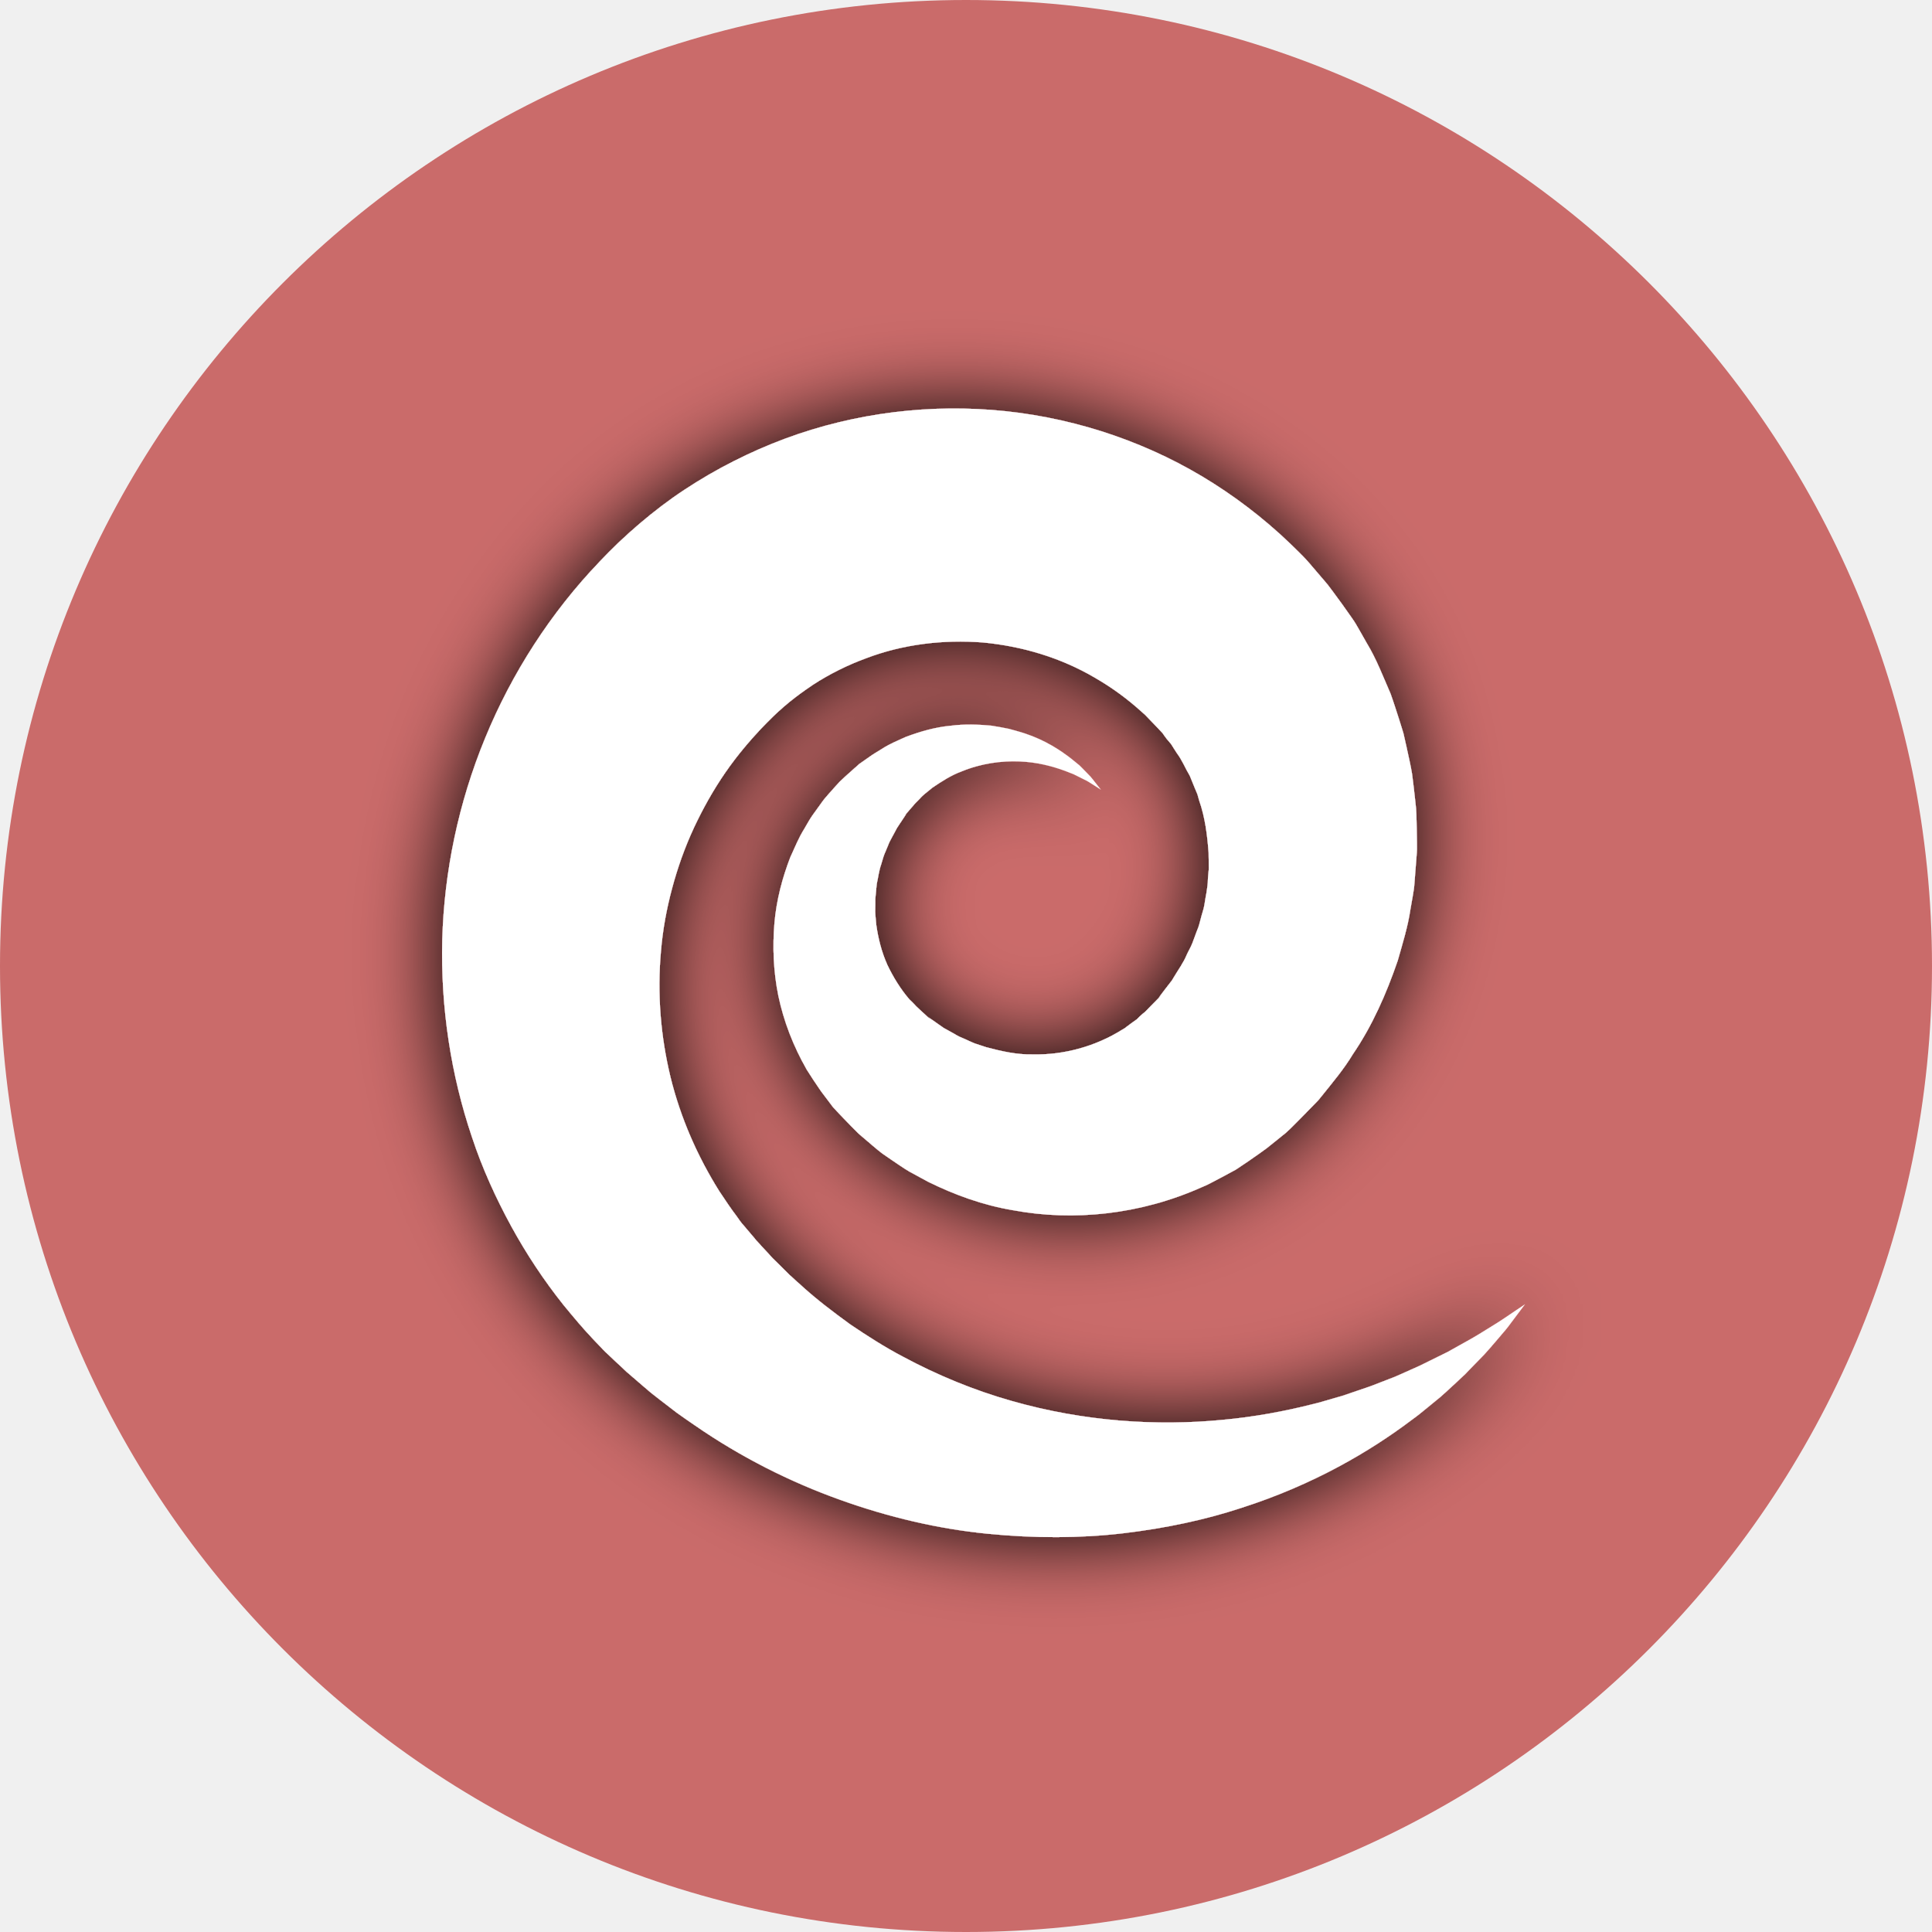
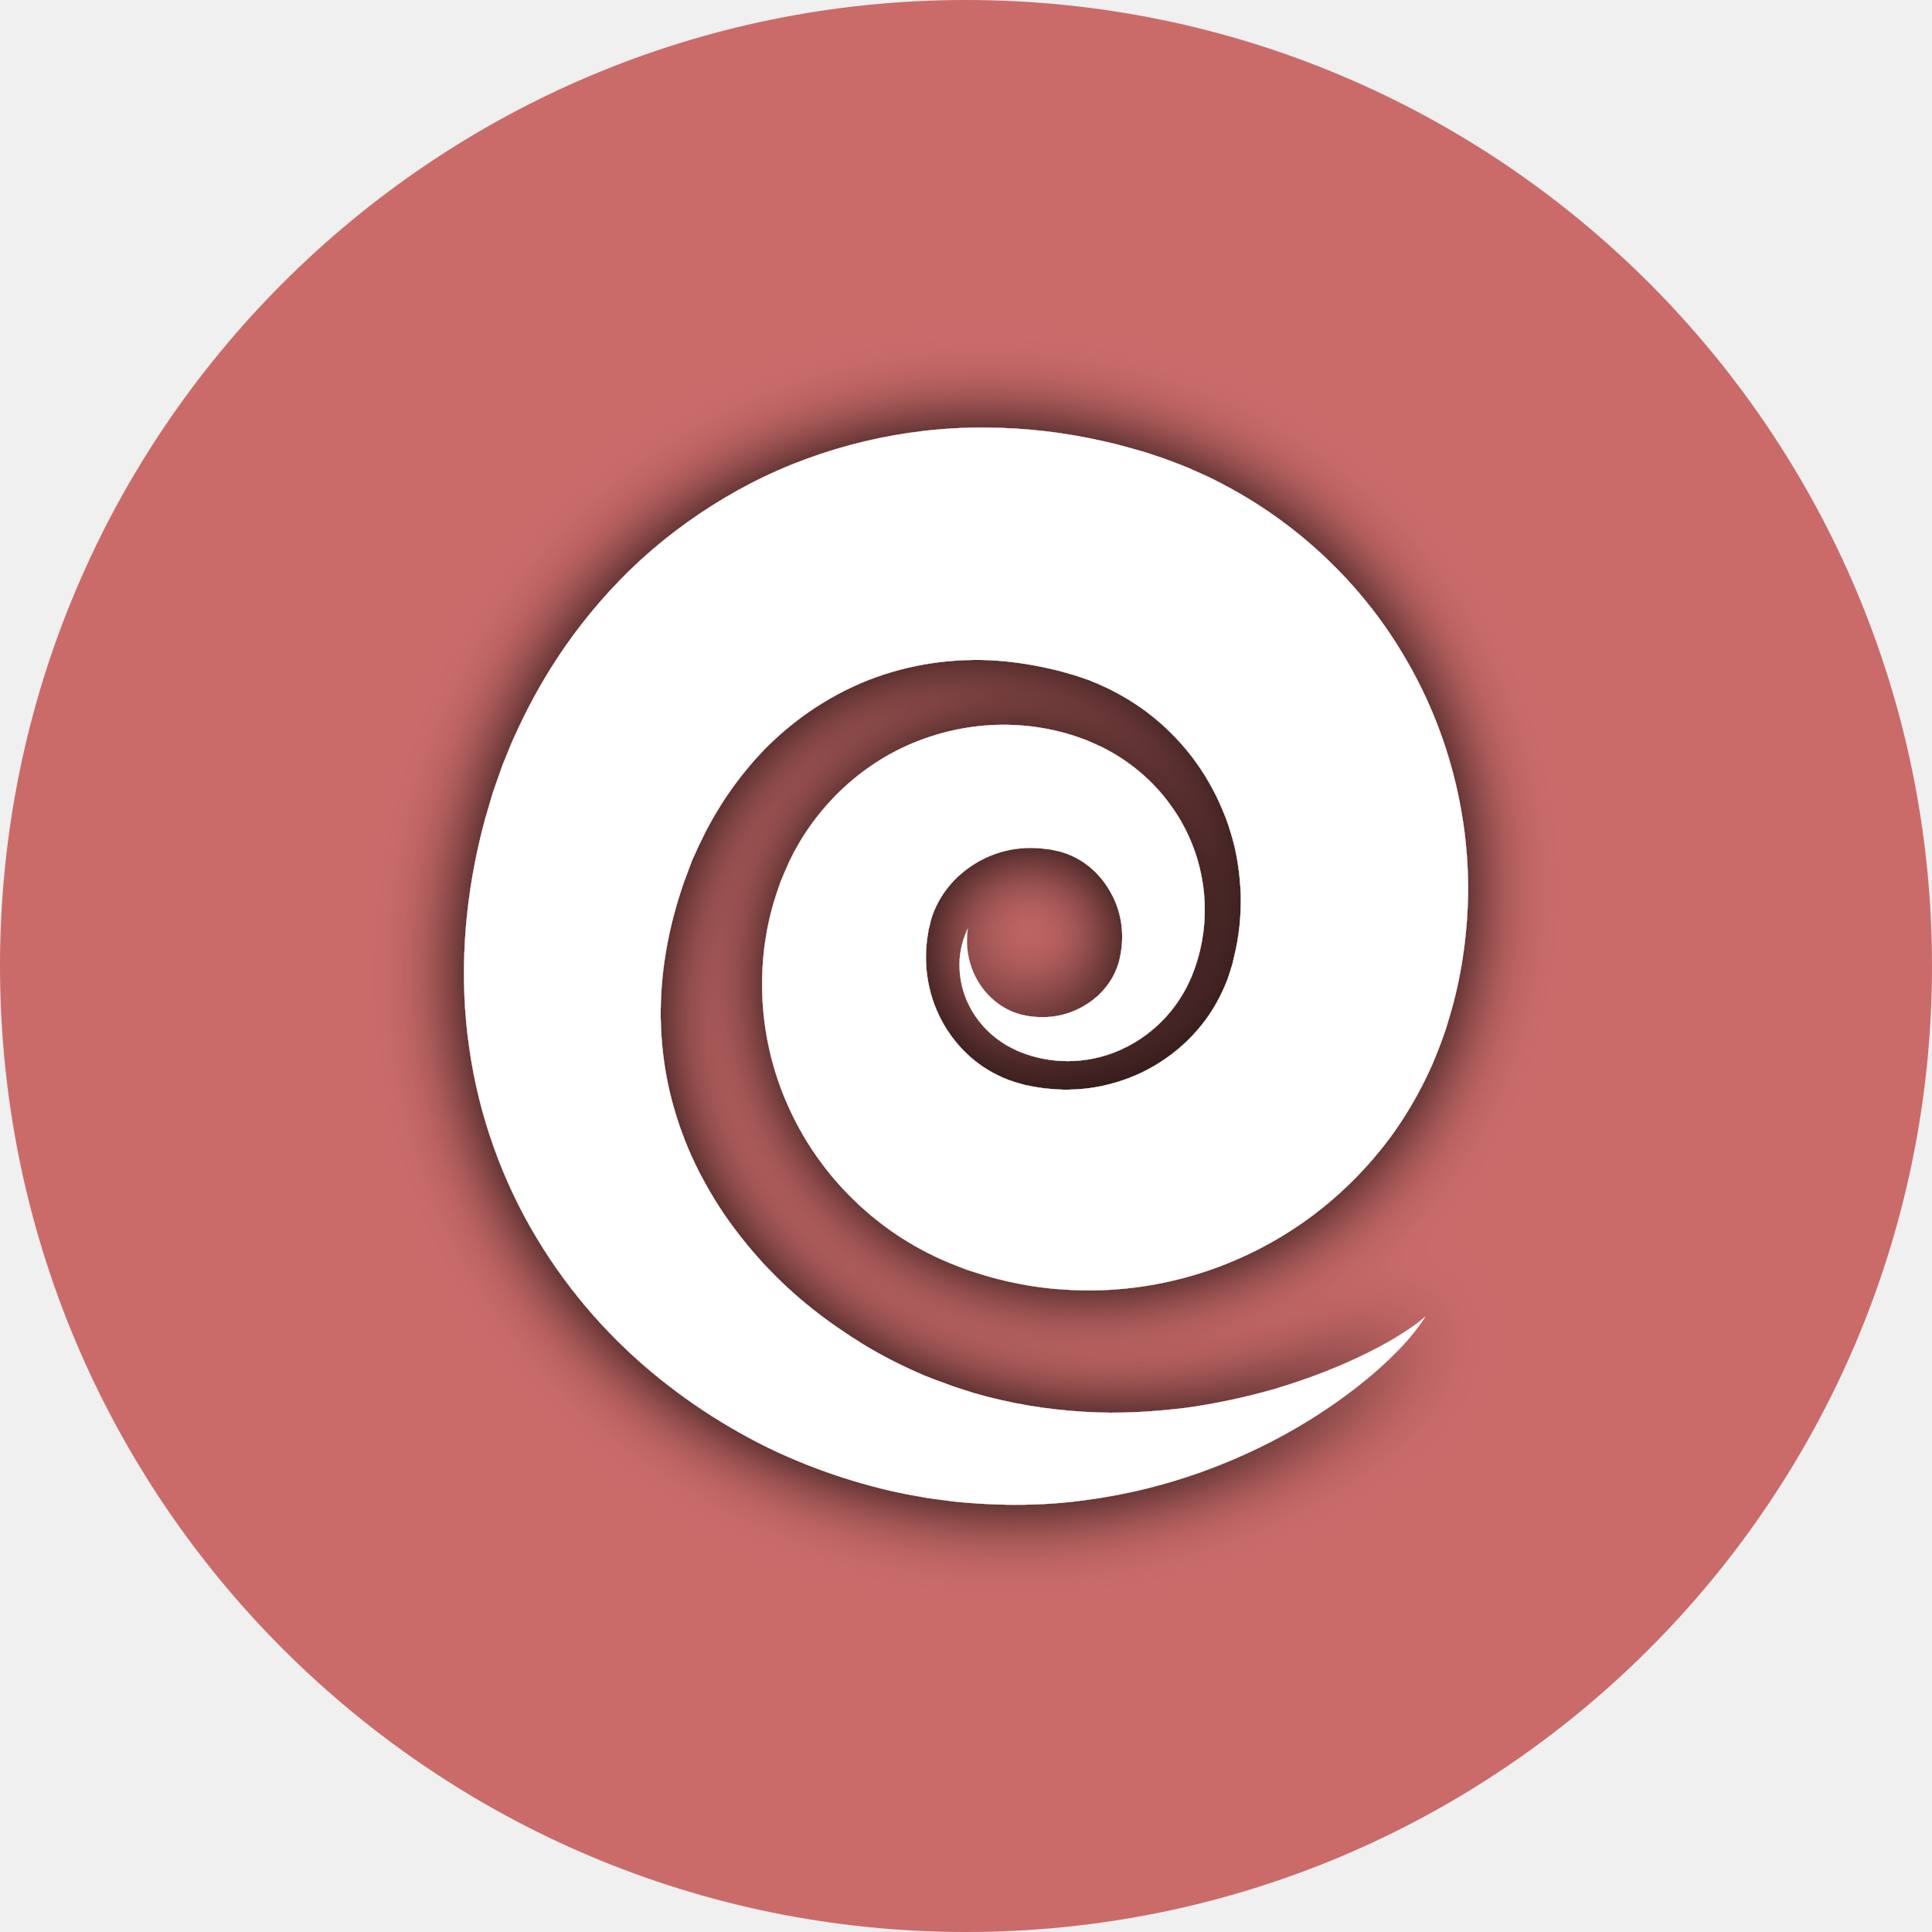
- <svg xmlns="http://www.w3.org/2000/svg" version="1.1" id="Layer_1" x="0px" y="0px" width="330px" height="330px" viewBox="0 0 330 330" enable-background="new 0 0 330 330" xml:space="preserve">
-   <filter id="shadow">
-     <feOffset dy="0" dx="0" in="SourceAlpha" result="offOut" />
-     <feGaussianBlur in="offOut" stdDeviation="7" result="blurOut" />
-     <feBlend mode="normal" in="SourceGraphic" in2="blurOut" />
-   </filter>
+ <svg xmlns="http://www.w3.org/2000/svg" version="1.1" id="Layer_2_2_" x="0px" y="0px" width="330px" height="330px" viewBox="0 0 330 330" enable-background="new 0 0 330 330" xml:space="preserve">
+   <defs>
+     <filter id="shadow">
+       <feOffset result="offOut" in="SourceAlpha" dx="0" dy="0" />
+       <feGaussianBlur result="blurOut" in="offOut" stdDeviation="7" />
+       <feBlend in="SourceGraphic" in2="blurOut" mode="normal" />
+     </filter>
+   </defs>
  <g id="Layer_1_1_">
    <g id="Layer_2">
      <circle fill="#CA6B6A" cx="165" cy="165" r="165" />
    </g>
  </g>
  <g filter="url(#shadow)">
-     <path fill="#FFFFFF" d="M260.491,222.771c0,0-0.373,0.496-1.094,1.457c-0.361,0.479-0.811,1.076-1.343,1.785   c-0.514,0.723-1.178,1.506-1.95,2.395c-0.772,0.882-1.615,1.918-2.604,2.982c-1.013,1.041-2.118,2.18-3.313,3.41   c-1.261,1.159-2.601,2.448-4.091,3.764c-0.769,0.629-1.56,1.278-2.375,1.947c-0.813,0.68-1.664,1.363-2.575,2.014   c-7.147,5.395-16.801,11.088-29.104,15.035c-6.131,2.019-12.918,3.479-20.221,4.342c-7.308,0.854-15.137,0.881-23.299,0.06   c-8.167-0.817-16.62-2.762-25.077-5.8c-8.458-3.031-16.905-7.254-24.86-12.766c-0.992-0.69-2.002-1.369-2.988-2.086   c-0.967-0.744-1.937-1.488-2.909-2.236l-1.457-1.137l-1.409-1.199c-0.938-0.809-1.878-1.619-2.821-2.434   c-0.903-0.846-1.81-1.693-2.718-2.546l-0.595-0.559c-0.208-0.2-0.371-0.333-0.636-0.619l-1.462-1.537   c-2.03-2.116-3.636-4.075-5.344-6.144c-3.32-4.162-6.322-8.682-8.948-13.482c-2.616-4.805-4.931-9.87-6.685-15.189   c-3.585-10.61-5.36-22.072-5.075-33.694c0.32-11.616,2.759-23.376,7.317-34.446c4.54-11.065,11.203-21.445,19.582-30.182   c3.923-4.199,9.269-8.847,14.502-12.277c5.35-3.529,11.112-6.454,17.124-8.696c12.034-4.475,25.07-6.039,37.726-4.703   c12.654,1.35,24.966,5.62,35.556,12.381c5.294,3.375,10.172,7.321,14.515,11.695l0.407,0.408l0.204,0.205   c-0.533-0.562,0.961,0.998,0.854,0.896l0.582,0.68l1.162,1.358l1.16,1.356l0.291,0.339c0.105,0.13,0.166,0.182,0.325,0.398   l0.832,1.104c1.104,1.477,2.179,2.973,3.222,4.481c0.567,0.778,0.922,1.452,1.332,2.157l1.195,2.106   c1.68,2.758,2.821,5.781,4.098,8.702c0.543,1.5,1.017,3.022,1.504,4.533c0.236,0.757,0.482,1.511,0.703,2.271l0.522,2.313   c0.328,1.543,0.698,3.075,0.95,4.621c0.201,1.556,0.379,3.111,0.548,4.66c0.216,1.545,0.2,3.104,0.241,4.652l0.035,2.319   c0.02,0.772,0.013,1.542-0.061,2.31c-0.119,1.534-0.236,3.064-0.355,4.592c-0.045,0.763-0.162,1.519-0.297,2.271l-0.395,2.253   c-0.444,3.012-1.357,5.912-2.176,8.798c-1.948,5.679-4.364,11.157-7.67,15.994c-1.506,2.508-3.385,4.728-5.176,6.966l-0.678,0.833   c-0.236,0.269-0.492,0.519-0.738,0.775l-1.492,1.526l-1.494,1.508l-0.749,0.748l-0.374,0.371c0.06-0.05-1.213,1.146-0.748,0.698   l-0.158,0.127c-0.842,0.679-1.682,1.354-2.518,2.026l-0.313,0.253c-0.11,0.088-0.183,0.151-0.379,0.293l-1.021,0.739l-2.056,1.438   l-2.069,1.388l-1.926,1.045l-1.925,1.017c-0.639,0.338-1.276,0.671-1.95,0.933c-10.531,4.719-21.96,5.875-32.256,3.955   c-5.174-0.859-10.045-2.654-14.509-4.854c-1.094-0.596-2.183-1.188-3.267-1.776c-1.058-0.625-2.055-1.346-3.064-2.018l-1.493-1.027   c-0.486-0.354-0.938-0.753-1.401-1.132c-0.907-0.773-1.81-1.544-2.708-2.311c-0.848-0.813-1.646-1.67-2.45-2.5l-1.189-1.252   l-0.672-0.717l-0.204-0.271l-0.408-0.541l-0.812-1.077l-0.405-0.536l-0.206-0.275l-0.285-0.41   c-0.755-1.098-1.482-2.202-2.176-3.305c-2.365-4.138-3.947-8.328-4.852-12.595c-0.873-4.258-1.005-8.467-0.675-12.455   c0.348-4,1.369-7.757,2.69-11.198c0.775-1.686,1.441-3.361,2.388-4.868c0.454-0.76,0.861-1.531,1.348-2.245   c0.504-0.699,1.003-1.393,1.498-2.08c0.474-0.695,1.021-1.326,1.576-1.937c0.547-0.61,1.089-1.214,1.626-1.813   c0.576-0.559,1.177-1.081,1.755-1.606l0.867-0.774l0.43-0.381c-0.009,0.009,0.475-0.438,0.317-0.281l0.1-0.07l0.2-0.141   c0.532-0.374,1.058-0.744,1.579-1.11c0.221-0.166,0.607-0.405,0.956-0.622c0.351-0.215,0.7-0.429,1.048-0.642   c1.404-0.915,2.703-1.394,3.991-2.005c2.642-1,5.215-1.705,7.697-1.932c2.46-0.326,4.795-0.218,6.929-0.025   c1.066,0.165,2.088,0.344,3.059,0.551c0.963,0.275,1.887,0.507,2.753,0.798c3.483,1.159,6.067,2.87,7.962,4.355   c0.466,0.38,0.904,0.737,1.316,1.072c0.385,0.366,0.724,0.729,1.043,1.051c0.314,0.323,0.604,0.621,0.869,0.893   c0.248,0.285,0.455,0.563,0.646,0.799c0.748,0.946,1.134,1.434,1.134,1.434s-0.521-0.333-1.531-0.977   c-0.254-0.156-0.524-0.343-0.843-0.523c-0.327-0.164-0.687-0.343-1.075-0.538c-0.385-0.191-0.799-0.397-1.242-0.618   c-0.461-0.18-0.951-0.372-1.473-0.576c-2.078-0.761-4.701-1.489-7.77-1.599c-3.049-0.125-6.529,0.319-9.935,1.728   c-1.725,0.628-3.346,1.689-4.943,2.766c-0.724,0.631-1.609,1.232-2.136,1.877l-0.455,0.463c-0.155,0.155-0.289,0.27-0.52,0.549   c-0.417,0.481-0.838,0.968-1.263,1.459l-0.16,0.185l-0.08,0.093c-0.217,0.212,0.203-0.186,0.142-0.114l-0.224,0.342l-0.45,0.684   c-0.297,0.458-0.614,0.901-0.902,1.367c-0.258,0.483-0.519,0.97-0.782,1.462c-0.273,0.479-0.537,0.965-0.728,1.499   c-0.214,0.512-0.43,1.029-0.647,1.55c-0.205,0.523-0.331,1.086-0.506,1.623c-0.39,1.061-0.511,2.229-0.765,3.34   c-0.078,0.572-0.106,1.158-0.169,1.732l-0.085,0.863l0.001,0.879c0.01,0.586-0.045,1.164,0.002,1.752   c0.051,0.583,0.103,1.169,0.154,1.76c0.329,2.341,0.91,4.667,1.885,6.852c1.016,2.143,2.313,4.244,3.821,5.974   c0.346,0.313,0.666,0.632,0.962,0.965l0.11,0.125l0.239,0.224l0.493,0.455l0.99,0.918l0.497,0.459l0.249,0.23   c0.129,0.135-0.666-0.723-0.281-0.327l0.104,0.07l0.826,0.569c0.552,0.377,1.079,0.781,1.632,1.147   c0.581,0.321,1.164,0.646,1.75,0.97c0.293,0.156,0.563,0.35,0.863,0.49l0.92,0.398c0.615,0.258,1.198,0.57,1.824,0.803   c0.632,0.207,1.267,0.415,1.904,0.624c2.575,0.69,5.206,1.287,7.922,1.231c5.39,0.127,10.812-1.399,15.325-4.236   c0.3-0.146,0.564-0.355,0.828-0.563l0.807-0.598l0.811-0.575c0.164-0.177,0.332-0.345,0.502-0.504   c0.17-0.16,0.345-0.313,0.522-0.457l0.272-0.211c0.025-0.008,0.146-0.135,0.234-0.225l0.282-0.287   c0.754-0.764,1.511-1.531,2.271-2.301l0.143-0.144c0.564-0.541-0.604,0.571-0.457,0.417l0.169-0.229l0.339-0.457l0.686-0.904   l0.693-0.893c0.115-0.148,0.238-0.291,0.348-0.444l0.291-0.485c0.767-1.299,1.668-2.501,2.248-3.901   c0.311-0.684,0.711-1.318,0.976-2.023c0.251-0.711,0.512-1.415,0.783-2.113c0.319-0.678,0.472-1.424,0.671-2.149   c0.177-0.732,0.449-1.432,0.58-2.176c0.208-1.5,0.598-2.955,0.613-4.481l0.095-1.127c0.046-0.374,0.082-0.749,0.051-1.13   c-0.022-0.759-0.031-1.514-0.028-2.268c-0.229-3.01-0.601-6.035-1.604-8.889l-0.307-1.085l-0.439-1.041l-0.85-2.086   c-0.772-1.296-1.317-2.698-2.229-3.905l-0.606-0.945c-0.199-0.308-0.4-0.683-0.578-0.831c-0.359-0.4-0.688-0.814-0.992-1.25   l-0.223-0.332c-0.006-0.032-0.166-0.184-0.252-0.279l-0.309-0.323l-1.232-1.291l-1.234-1.293l-0.618-0.647   c-0.201-0.216,1.176,1.249,0.537,0.582l-0.12-0.104l-0.24-0.208c-2.498-2.287-5.227-4.284-8.139-5.956   c-5.793-3.407-12.393-5.377-19.126-6.011c-6.738-0.518-13.641,0.294-19.946,2.7c-3.165,1.159-6.195,2.667-9.024,4.498   c-2.919,1.971-5.094,3.648-7.903,6.498c-2.589,2.638-4.977,5.449-7.063,8.463c-2.087,3.014-3.875,6.213-5.421,9.521   c-1.54,3.312-2.763,6.764-3.707,10.287c-0.947,3.521-1.61,7.123-1.908,10.748c-0.66,7.248-0.059,14.557,1.629,21.52   c1.709,6.967,4.602,13.532,8.338,19.498c0.966,1.444,1.996,3.006,2.876,4.146l0.669,0.945c0.08,0.135,0.308,0.382,0.47,0.578   l0.528,0.623l1.053,1.241l0.525,0.619l0.131,0.155c0.293,0.307-0.25-0.242-0.153-0.143l0.233,0.252   c0.621,0.672,1.239,1.344,1.856,2.014l0.926,1.005l0.972,0.948c0.644,0.642,1.285,1.279,1.925,1.916   c0.657,0.617,1.337,1.203,2,1.809c2.653,2.426,5.497,4.555,8.342,6.631c2.911,1.965,5.849,3.852,8.892,5.455   c6.059,3.264,12.33,5.82,18.615,7.602c12.576,3.601,25.053,4.317,36.077,3.252c5.527-0.51,10.703-1.483,15.455-2.691   c1.2-0.271,2.335-0.654,3.478-0.969c0.568-0.164,1.133-0.326,1.688-0.487c0.547-0.188,1.088-0.373,1.623-0.558   c1.077-0.368,2.13-0.729,3.156-1.082c1.015-0.395,2.005-0.778,2.97-1.152c0.979-0.359,1.903-0.766,2.796-1.177   c0.902-0.405,1.778-0.798,2.628-1.179c1.68-0.83,3.254-1.608,4.719-2.334c1.438-0.805,2.766-1.549,3.982-2.231   c1.219-0.688,2.271-1.382,3.254-1.976c1.967-1.174,3.422-2.25,4.424-2.9C259.979,223.117,260.491,222.771,260.491,222.771z" />
+     <path fill="#FFFFFF" d="M243.5,224.833c0,0-0.093,0.144-0.276,0.427c-0.18,0.286-0.449,0.705-0.856,1.243   c-0.802,1.079-2.044,2.651-3.894,4.498c-1.838,1.854-4.23,4.034-7.262,6.344c-3.018,2.328-6.66,4.807-10.983,7.236   c-4.318,2.434-9.326,4.801-15.045,6.859c-5.718,2.044-12.162,3.762-19.279,4.719c-7.109,1.048-14.888,1.151-23.075,0.301   c-2.032-0.282-4.12-0.493-6.194-0.905c-1.066-0.196-2.038-0.358-3.198-0.619l-1.42-0.302l-1.666-0.41   c-4.285-1.072-8.517-2.436-12.797-4.134c-2.13-0.856-4.261-1.791-6.383-2.812c-2.115-1.034-4.209-2.174-6.294-3.388   c-4.171-2.427-8.257-5.234-12.214-8.408c-7.903-6.344-15.183-14.356-20.946-23.943c-5.768-9.556-9.925-20.753-11.574-32.622   c-1.729-11.862-0.907-24.254,1.941-36.023c0.171-0.74,0.373-1.466,0.56-2.201l0.144-0.55l0.072-0.275   c-0.087,0.258,0.2-0.666,0.194-0.649l0.269-0.918l0.538-1.839l0.276-0.936l0.413-1.204l0.843-2.409l0.431-1.193l0.438-1.096   c0.602-1.457,1.162-2.932,1.854-4.365c2.628-5.781,5.863-11.42,9.753-16.712c3.902-5.277,8.401-10.252,13.524-14.645   c5.123-4.388,10.813-8.23,16.917-11.386c12.222-6.282,26.173-9.585,39.974-9.489c6.897,0.04,13.756,0.842,20.373,2.377   c1.666,0.354,3.296,0.8,4.92,1.264l1.221,0.343l0.305,0.086c0.314,0.097-0.272-0.096,0.781,0.24l0.482,0.16l1.929,0.64l0.492,0.165   l0.716,0.267l1.428,0.543c0.92,0.363,1.972,0.749,2.744,1.112c1.657,0.733,3.313,1.47,4.913,2.332   c12.905,6.676,23.897,17.021,31.198,29.433c7.389,12.359,11.18,26.735,10.971,40.941c-0.143,7.096-1.176,14.145-3.189,20.82   l-0.376,1.25l-0.19,0.624c-0.001,0.013-0.342,1.073-0.237,0.731l-0.084,0.233l-0.675,1.861c-0.356,0.927-0.769,1.953-1.167,2.915   l-0.304,0.723l-0.293,0.629l-0.592,1.254c-1.605,3.326-3.481,6.514-5.601,9.511c-4.286,5.964-9.527,11.134-15.385,15.267   c-5.872,4.114-12.346,7.213-19.077,9.153c-6.724,1.965-13.708,2.767-20.538,2.44c-3.415-0.147-6.797-0.568-10.081-1.283   c-0.825-0.163-1.641-0.353-2.447-0.573c-0.807-0.218-1.621-0.406-2.412-0.659l-2.371-0.751l-0.682-0.222l-0.215-0.083l-0.429-0.166   l-0.857-0.331c-3.713-1.426-6.669-2.981-9.644-4.874c-2.926-1.894-5.638-4.063-8.087-6.445c-4.907-4.764-8.75-10.385-11.361-16.387   c-5.306-11.986-5.54-25.508-1.558-36.726l0.179-0.527c-0.063,0.204,0.194-0.576,0.189-0.562l0.079-0.19l0.314-0.759l0.421-1.005   l0.546-1.251c0.19-0.441,0.361-0.757,0.54-1.115l0.537-1.046c0.376-0.687,0.77-1.363,1.166-2.032   c1.63-2.655,3.535-5.092,5.642-7.261c4.215-4.343,9.23-7.623,14.542-9.624c5.299-2.03,10.849-2.878,16.165-2.635   c2.659,0.119,5.258,0.508,7.743,1.13c1.241,0.312,2.458,0.676,3.633,1.113l0.441,0.158c-0.143-0.042,0.448,0.147,0.441,0.153   l0.161,0.07l0.644,0.282l0.894,0.393l1.029,0.471c4.73,2.354,8.675,5.747,11.535,9.646c2.892,3.882,4.708,8.255,5.513,12.597   c0.826,4.341,0.635,8.653-0.3,12.538c-0.232,0.973-0.514,1.918-0.831,2.836c-0.182,0.49-0.363,0.977-0.543,1.462   c-0.183,0.399-0.364,0.797-0.546,1.192l-0.364,0.759l-0.358,0.654c-0.233,0.435-0.499,0.85-0.757,1.262   c-0.526,0.82-1.097,1.597-1.701,2.325c-2.422,2.919-5.371,5.056-8.408,6.414c-3.034,1.381-6.173,1.955-9.077,1.959   c-2.913,0.007-5.6-0.58-7.913-1.489l-0.431-0.171c-0.069-0.025,0.003-0.004-0.183-0.066l-0.089-0.043l-0.177-0.086   c-0.266-0.132-0.53-0.262-0.792-0.391c-0.625-0.311-1.101-0.601-1.609-0.938c-0.992-0.655-1.87-1.386-2.635-2.153   c-3.083-3.097-4.251-6.632-4.563-9.351c-0.318-2.763,0.185-4.804,0.582-6.084c0.205-0.646,0.399-1.115,0.537-1.425   c0.139-0.308,0.209-0.464,0.209-0.464s-0.021,0.17-0.062,0.504c-0.04,0.333-0.085,0.831-0.089,1.481   c-0.017,1.292,0.169,3.234,1.065,5.428c0.897,2.168,2.653,4.578,5.353,6.135c0.671,0.386,1.396,0.712,2.163,0.962   c0.366,0.124,0.81,0.247,1.14,0.302c0.22,0.043,0.441,0.087,0.664,0.132l0.193,0.037l0.097,0.02   c-0.122-0.044,0.013-0.007,0.007-0.014l0.328,0.042c1.75,0.227,3.603,0.148,5.413-0.323c3.604-0.921,7.091-3.446,8.788-7.033   c0.214-0.443,0.399-0.9,0.557-1.368c0.072-0.237,0.157-0.466,0.213-0.709l0.095-0.355l0.042-0.276   c0.012-0.096,0.123-0.579,0.2-0.92l0.031-0.138c-0.086,0.257-0.017,0.012-0.032,0.043l0.027-0.206l0.056-0.41   c0.063-0.548,0.104-1.099,0.112-1.65c0.037-2.204-0.376-4.425-1.273-6.466c-0.902-2.033-2.208-3.907-3.871-5.375   c-1.647-1.48-3.651-2.521-5.75-3.051l-0.266-0.037c-0.088-0.015-0.128-0.023-0.416-0.092l-0.684-0.163l-0.172-0.041   c-0.117-0.034,0.36,0.129,0.104,0.054l-0.235-0.031c-0.625-0.094-1.25-0.157-1.873-0.202c-1.248-0.081-2.498-0.036-3.729,0.137   c-2.462,0.342-4.855,1.202-6.972,2.511c-2.11,1.314-3.966,3.02-5.334,5.035c-0.688,1.003-1.26,2.074-1.707,3.192l-0.308,0.851   c-0.069,0.27-0.209,0.628-0.236,0.813c-0.013,0.091-0.029,0.181-0.049,0.268l-0.136,0.531l-0.206,0.795l-0.052,0.199   c-0.044,0.146,0.174-0.503,0.073-0.168l-0.042,0.264c-1.02,5.579,0.027,11.354,2.935,16.141c1.457,2.377,3.339,4.479,5.524,6.128   c1.093,0.824,2.262,1.535,3.486,2.123c1.176,0.59,2.641,1.118,3.535,1.331l0.884,0.251l0.442,0.126l0.221,0.063   c-0.728-0.237-0.116-0.05-0.24-0.095l1.176,0.239c0.39,0.09,0.79,0.12,1.182,0.189c0.392,0.071,0.786,0.118,1.183,0.147   c1.575,0.181,3.157,0.238,4.732,0.147c3.152-0.133,6.268-0.834,9.227-1.948c5.921-2.261,11.079-6.486,14.354-11.799   c0.819-1.33,1.53-2.724,2.129-4.172l0.221-0.545l0.113-0.271l0.06-0.194c0.08-0.265,0.155-0.463,0.271-0.767l0.582-1.893   l0.072-0.237c0.16-0.498-0.132,0.406-0.092,0.259l0.077-0.331l0.156-0.659c0.879-3.503,1.239-7.085,1.166-10.655   c-0.14-3.565-0.627-7.137-1.695-10.569c-0.495-1.725-1.153-3.404-1.895-5.041c-0.705-1.656-1.602-3.224-2.523-4.766   c-3.795-6.128-9.235-11.16-15.602-14.415c-0.787-0.425-1.606-0.791-2.424-1.163c-0.45-0.226-0.685-0.276-1.019-0.424l-0.464-0.198   l-0.231-0.104l-0.47-0.16l-1.925-0.65l-0.481-0.163c0.892,0.287,0.142,0.05,0.293,0.101l-0.184-0.051l-0.735-0.207   c-0.979-0.286-1.957-0.57-2.942-0.774c-3.93-0.915-7.866-1.461-11.766-1.556c-7.79-0.149-15.406,1.394-22.297,4.616   c-6.88,3.221-13.074,8.008-18.013,14.041c-2.482,3.001-4.694,6.278-6.562,9.785c-0.501,0.856-0.894,1.778-1.343,2.667l-0.334,0.669   l-0.267,0.601l-0.534,1.182l-0.275,0.589l-0.332,0.883l-0.668,1.796l-0.334,0.897c-0.058,0.165,0.188-0.602,0.056-0.192   l-0.063,0.183l-0.125,0.367c-0.163,0.489-0.344,0.976-0.494,1.465c-2.532,7.819-3.704,15.659-3.38,23.268   c0.17,3.802,0.676,7.551,1.552,11.202c0.884,3.646,2.095,7.204,3.621,10.625c1.541,3.412,3.381,6.688,5.462,9.797   c2.106,3.091,4.444,6.016,6.961,8.75c2.532,2.719,5.245,5.243,8.106,7.517c2.86,2.275,5.843,4.329,8.878,6.202   c3.04,1.839,6.201,3.471,9.31,4.826l1.103,0.483l1.351,0.527c0.682,0.287,1.572,0.566,2.339,0.865   c1.582,0.63,3.195,1.072,4.778,1.601c6.386,1.851,12.731,2.844,18.815,3.198c6.091,0.39,11.89-0.021,17.274-0.666   c5.374-0.722,10.303-1.847,14.729-3.079c4.404-1.289,8.295-2.718,11.628-4.121c3.321-1.426,6.098-2.812,8.283-4.059   c2.178-1.255,3.807-2.331,4.845-3.12c0.529-0.385,0.915-0.714,1.169-0.935C243.369,224.944,243.5,224.833,243.5,224.833z" />
  </g>
</svg>
